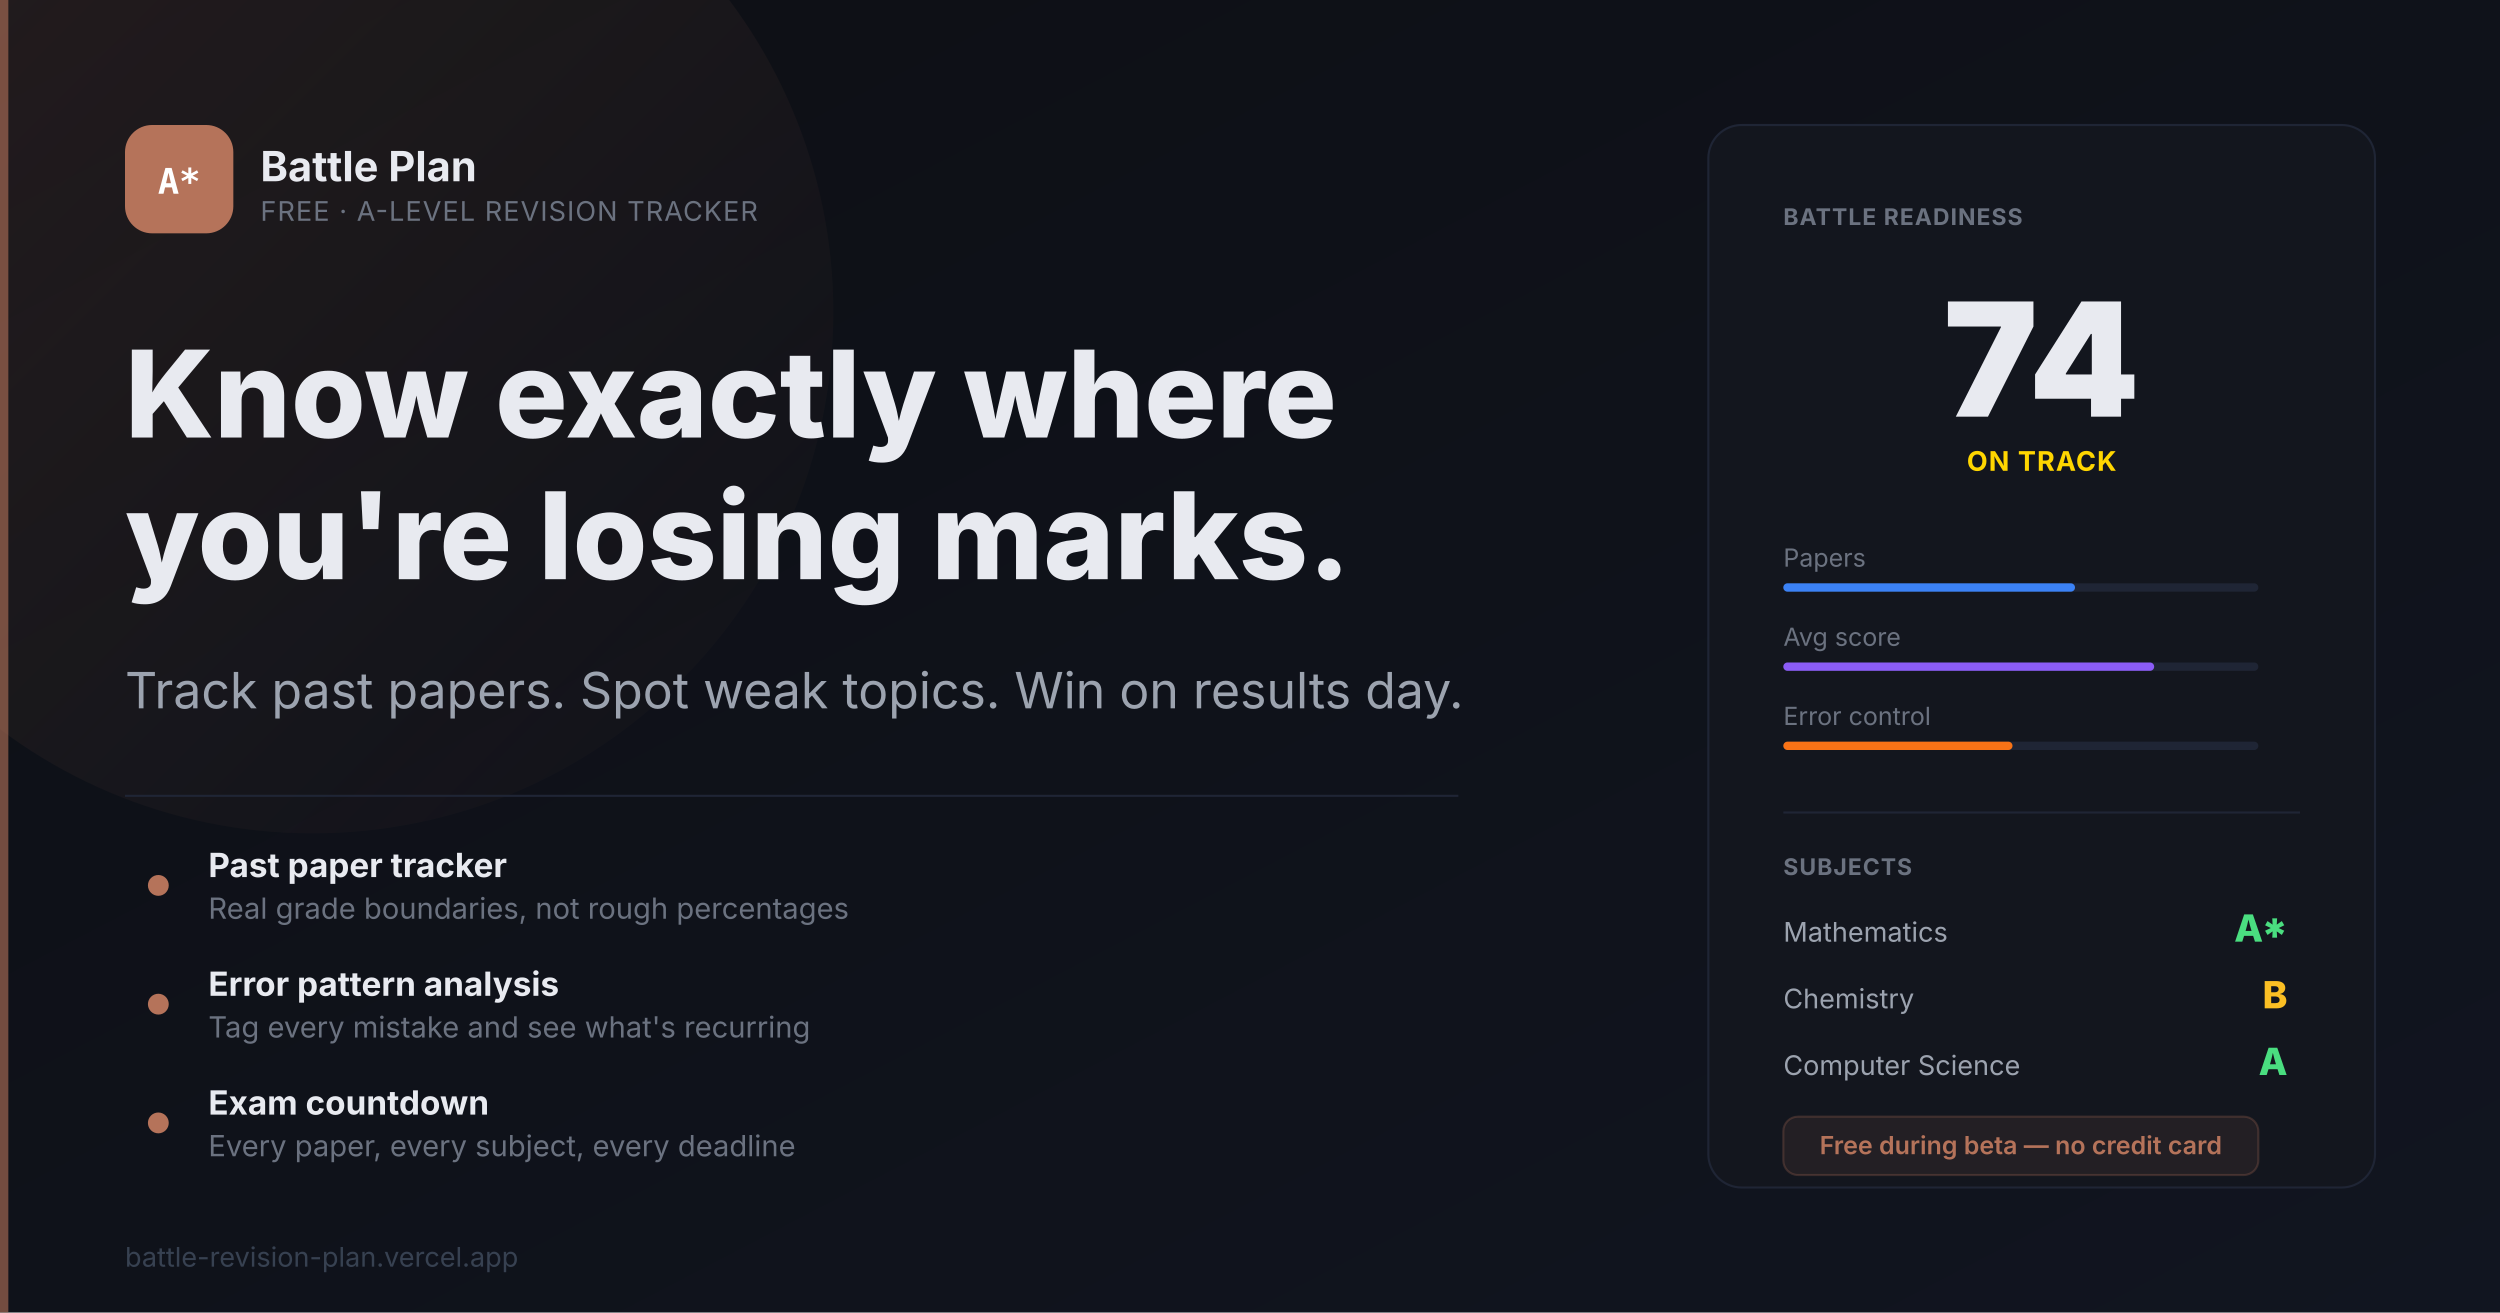
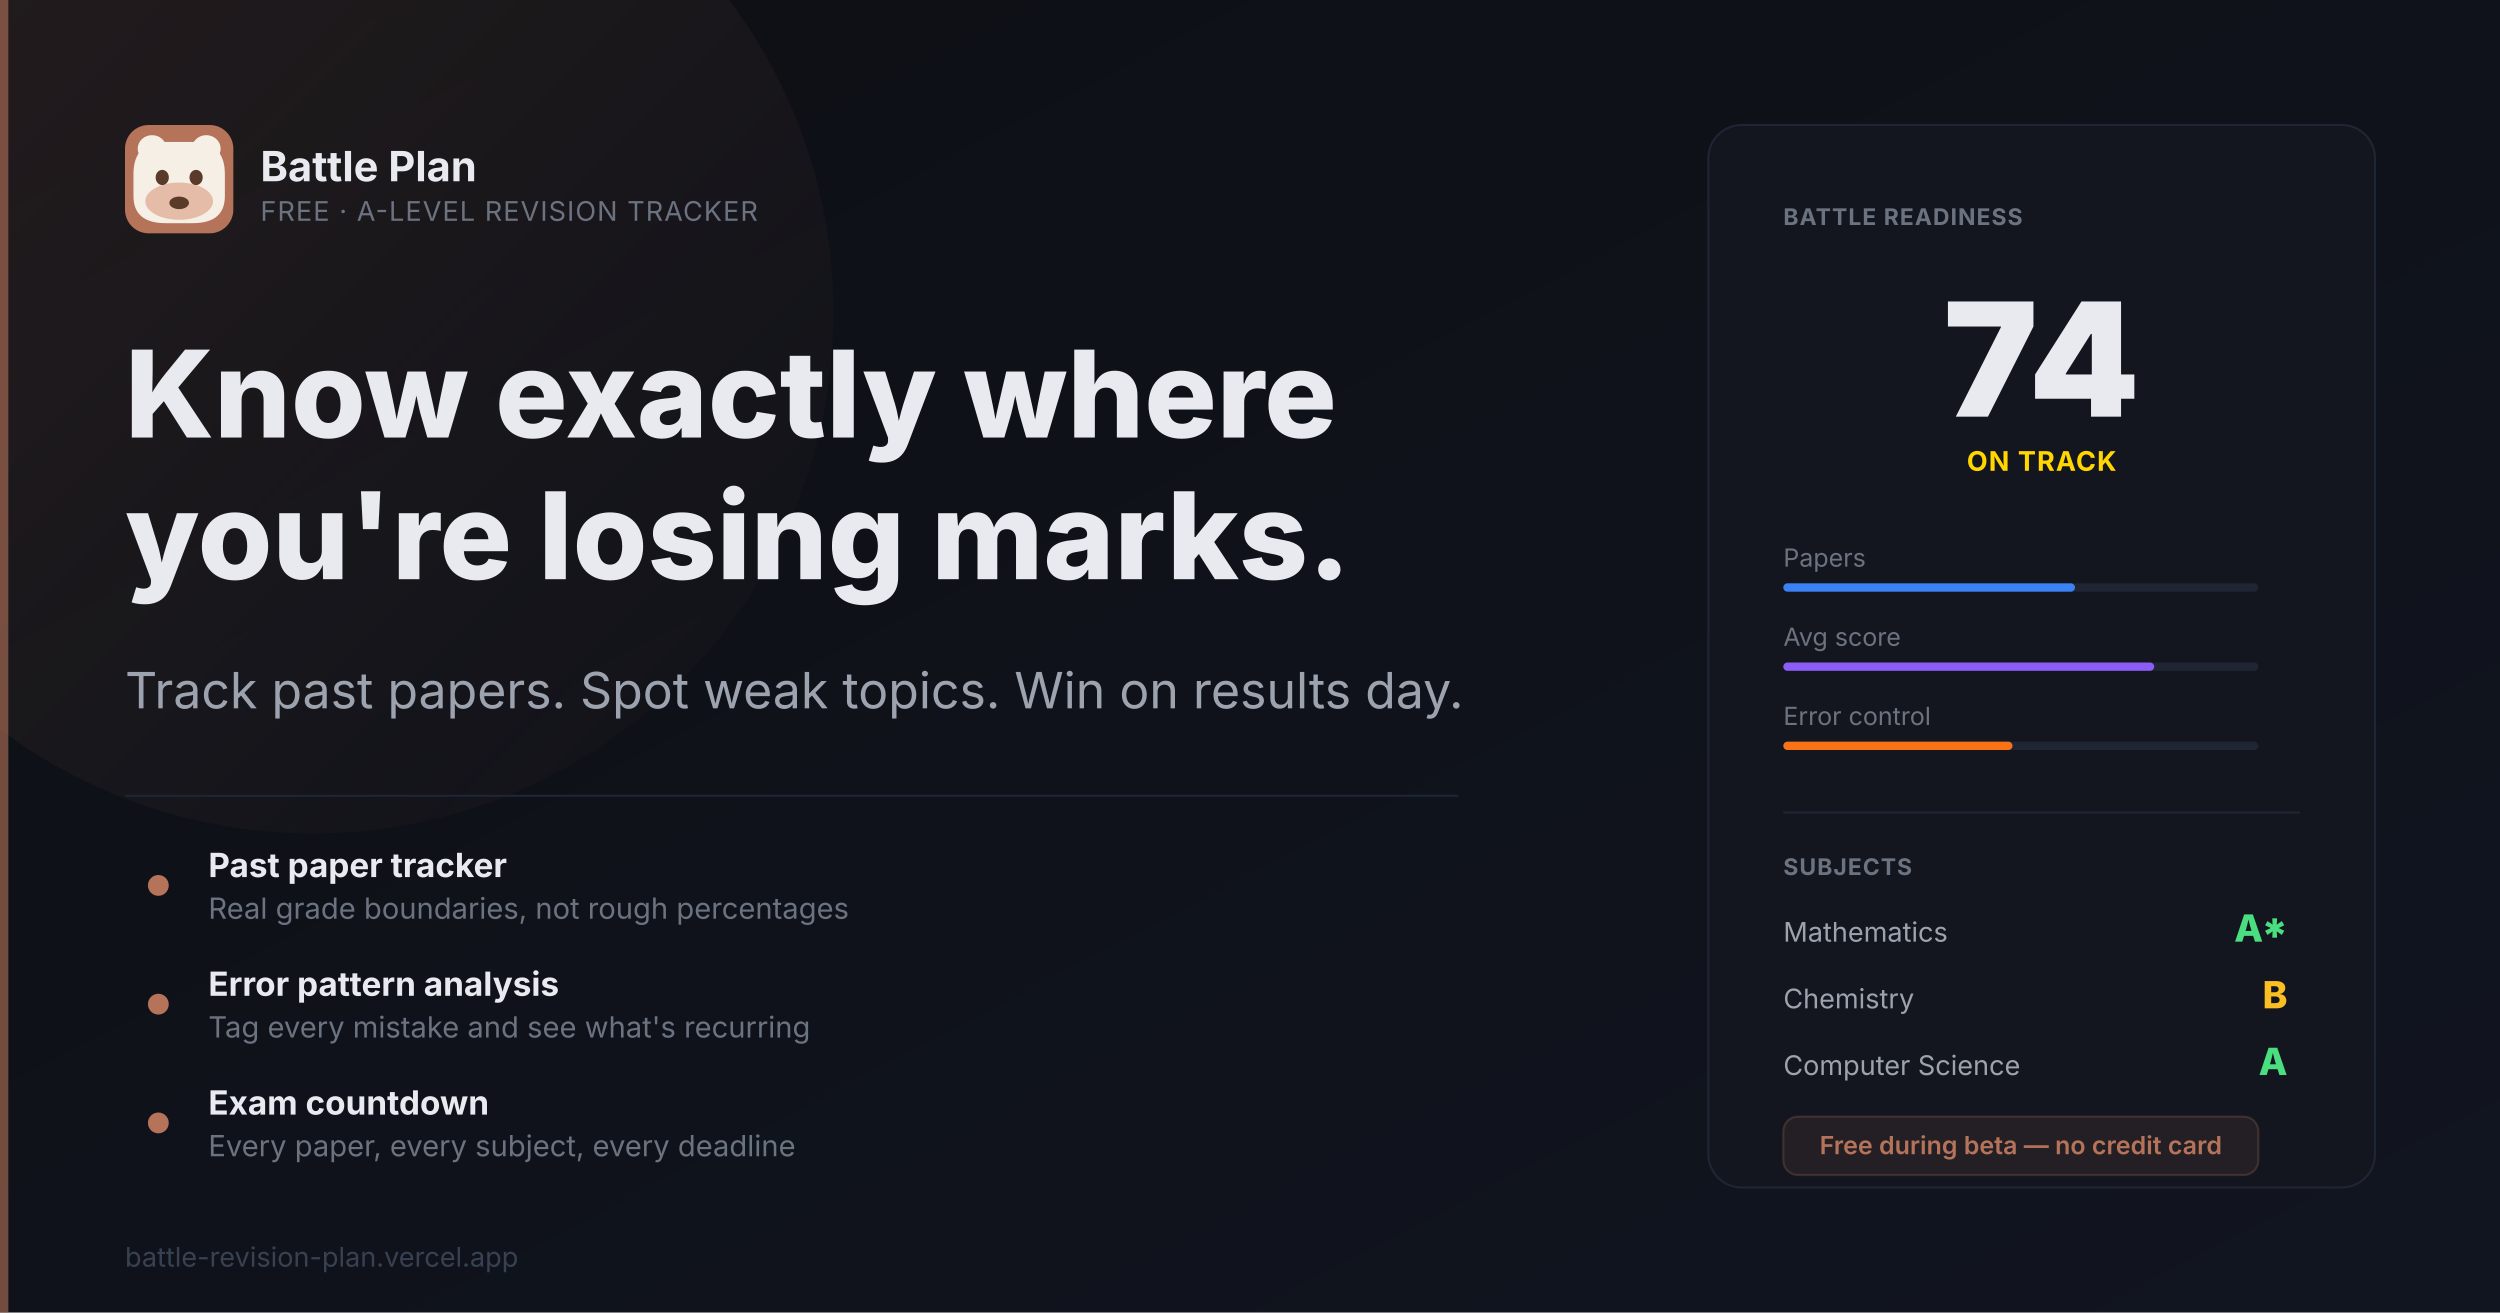
<svg xmlns="http://www.w3.org/2000/svg" viewBox="0 0 1200 630" width="1200" height="630">
  <defs>
    <linearGradient id="bg" x1="0%" y1="0%" x2="100%" y2="100%">
      <stop offset="0%" style="stop-color:#0d0f14" />
      <stop offset="100%" style="stop-color:#111520" />
    </linearGradient>
    <linearGradient id="glow" x1="0%" y1="0%" x2="100%" y2="100%">
      <stop offset="0%" style="stop-color:#b5735a;stop-opacity:0.15" />
      <stop offset="100%" style="stop-color:#b5735a;stop-opacity:0" />
    </linearGradient>
  </defs>
  <rect width="1200" height="630" fill="url(#bg)" />
  <rect width="500" height="500" x="-100" y="-100" fill="url(#glow)" rx="300" />
  <rect x="0" y="0" width="4" height="630" fill="#b5735a" opacity="0.6" />
-   <rect x="60" y="60" width="52" height="52" rx="13" fill="#b5735a" />
-   <text x="86" y="93" font-family="'JetBrains Mono', monospace" font-size="17" font-weight="900" fill="white" text-anchor="middle">A*</text>
+   <g transform="translate(60 60) scale(0.8125)">
+     <rect width="64" height="64" rx="14" fill="#b5735a" />
+     <g transform="translate(0 -1)">
+       <ellipse cx="16" cy="15" rx="8.5" ry="8" fill="#f6efe6" />
+       <ellipse cx="48" cy="15" rx="8.5" ry="8" fill="#f6efe6" />
+       <path d="M5 30 Q5 11 24 11 L40 11 Q59 11 59 30 L59 43 Q59 59 40 59 L24 59 Q5 59 5 43 Z" fill="#f6efe6" />
+       <ellipse cx="32" cy="46" rx="20" ry="11" fill="#e4bca7" />
+       <ellipse cx="22" cy="32" rx="3.9" ry="4.5" fill="#5a3a28" />
+       <ellipse cx="42" cy="32" rx="3.9" ry="4.5" fill="#5a3a28" />
+       <ellipse cx="32" cy="47" rx="5.8" ry="3.7" fill="#5a3a28" />
+     </g>
+   </g>
  <text x="125" y="87" font-family="-apple-system, BlinkMacSystemFont, 'Segoe UI', sans-serif" font-size="20" font-weight="700" fill="#e8eaf0">Battle Plan</text>
  <text x="125" y="106" font-family="-apple-system, BlinkMacSystemFont, 'Segoe UI', sans-serif" font-size="13" fill="#6b7280" letter-spacing="0.5">FREE · A-LEVEL REVISION TRACKER</text>
  <text x="60" y="210" font-family="-apple-system, BlinkMacSystemFont, 'Segoe UI', sans-serif" font-size="58" font-weight="800" fill="#e8eaf0">Know exactly where</text>
  <text x="60" y="278" font-family="-apple-system, BlinkMacSystemFont, 'Segoe UI', sans-serif" font-size="58" font-weight="800" fill="#e8eaf0">you're losing marks.</text>
  <text x="60" y="340" font-family="-apple-system, BlinkMacSystemFont, 'Segoe UI', sans-serif" font-size="24" fill="#9ca3af">Track past papers. Spot weak topics. Win on results day.</text>
  <line x1="60" y1="382" x2="700" y2="382" stroke="#1f2535" stroke-width="1" />
  <circle cx="76" cy="425" r="5" fill="#b5735a" />
  <text x="100" y="421" font-family="-apple-system, BlinkMacSystemFont, 'Segoe UI', sans-serif" font-size="16" font-weight="700" fill="#e8eaf0">Past paper tracker</text>
  <text x="100" y="441" font-family="-apple-system, BlinkMacSystemFont, 'Segoe UI', sans-serif" font-size="14" fill="#6b7280">Real grade boundaries, not rough percentages</text>
  <circle cx="76" cy="482" r="5" fill="#b5735a" />
  <text x="100" y="478" font-family="-apple-system, BlinkMacSystemFont, 'Segoe UI', sans-serif" font-size="16" font-weight="700" fill="#e8eaf0">Error pattern analysis</text>
  <text x="100" y="498" font-family="-apple-system, BlinkMacSystemFont, 'Segoe UI', sans-serif" font-size="14" fill="#6b7280">Tag every mistake and see what's recurring</text>
  <circle cx="76" cy="539" r="5" fill="#b5735a" />
  <text x="100" y="535" font-family="-apple-system, BlinkMacSystemFont, 'Segoe UI', sans-serif" font-size="16" font-weight="700" fill="#e8eaf0">Exam countdown</text>
  <text x="100" y="555" font-family="-apple-system, BlinkMacSystemFont, 'Segoe UI', sans-serif" font-size="14" fill="#6b7280">Every paper, every subject, every deadline</text>
  <rect x="820" y="60" width="320" height="510" rx="16" fill="#13161e" stroke="#1f2535" stroke-width="1" />
  <text x="856" y="108" font-family="-apple-system, BlinkMacSystemFont, 'Segoe UI', sans-serif" font-size="11" font-weight="700" fill="#6b7280" letter-spacing="0.5">BATTLE READINESS</text>
  <text x="980" y="200" font-family="-apple-system, BlinkMacSystemFont, 'Segoe UI', sans-serif" font-size="76" font-weight="900" fill="#e8eaf0" text-anchor="middle">74</text>
  <text x="980" y="226" font-family="-apple-system, BlinkMacSystemFont, 'Segoe UI', sans-serif" font-size="13" font-weight="700" fill="#FFD600" text-anchor="middle" letter-spacing="0.5">ON TRACK</text>
  <text x="856" y="272" font-family="-apple-system, BlinkMacSystemFont, 'Segoe UI', sans-serif" font-size="12" fill="#6b7280">Papers</text>
  <rect x="856" y="280" width="228" height="4" rx="2" fill="#1f2535" />
  <rect x="856" y="280" width="140" height="4" rx="2" fill="#3b82f6" />
  <text x="856" y="310" font-family="-apple-system, BlinkMacSystemFont, 'Segoe UI', sans-serif" font-size="12" fill="#6b7280">Avg score</text>
  <rect x="856" y="318" width="228" height="4" rx="2" fill="#1f2535" />
  <rect x="856" y="318" width="178" height="4" rx="2" fill="#8b5cf6" />
  <text x="856" y="348" font-family="-apple-system, BlinkMacSystemFont, 'Segoe UI', sans-serif" font-size="12" fill="#6b7280">Error control</text>
  <rect x="856" y="356" width="228" height="4" rx="2" fill="#1f2535" />
  <rect x="856" y="356" width="110" height="4" rx="2" fill="#f97316" />
  <line x1="856" y1="390" x2="1104" y2="390" stroke="#1f2535" stroke-width="1" />
  <text x="856" y="420" font-family="-apple-system, BlinkMacSystemFont, 'Segoe UI', sans-serif" font-size="11" font-weight="700" fill="#6b7280" letter-spacing="0.5">SUBJECTS</text>
  <text x="856" y="452" font-family="-apple-system, BlinkMacSystemFont, 'Segoe UI', sans-serif" font-size="13" fill="#9ca3af">Mathematics</text>
  <text x="1098" y="452" font-family="-apple-system, BlinkMacSystemFont, 'Segoe UI', sans-serif" font-size="18" font-weight="800" fill="#4ade80" text-anchor="end">A*</text>
  <text x="856" y="484" font-family="-apple-system, BlinkMacSystemFont, 'Segoe UI', sans-serif" font-size="13" fill="#9ca3af">Chemistry</text>
  <text x="1098" y="484" font-family="-apple-system, BlinkMacSystemFont, 'Segoe UI', sans-serif" font-size="18" font-weight="800" fill="#fbbf24" text-anchor="end">B</text>
  <text x="856" y="516" font-family="-apple-system, BlinkMacSystemFont, 'Segoe UI', sans-serif" font-size="13" fill="#9ca3af">Computer Science</text>
  <text x="1098" y="516" font-family="-apple-system, BlinkMacSystemFont, 'Segoe UI', sans-serif" font-size="18" font-weight="800" fill="#4ade80" text-anchor="end">A</text>
  <rect x="856" y="536" width="228" height="28" rx="7" fill="rgba(181,115,90,0.1)" stroke="rgba(181,115,90,0.25)" stroke-width="1" />
  <text x="970" y="554" font-family="-apple-system, BlinkMacSystemFont, 'Segoe UI', sans-serif" font-size="12" font-weight="600" fill="#b5735a" text-anchor="middle">Free during beta — no credit card</text>
  <text x="60" y="608" font-family="-apple-system, BlinkMacSystemFont, 'Segoe UI', sans-serif" font-size="13" fill="#374151">battle-revision-plan.vercel.app</text>
</svg>
